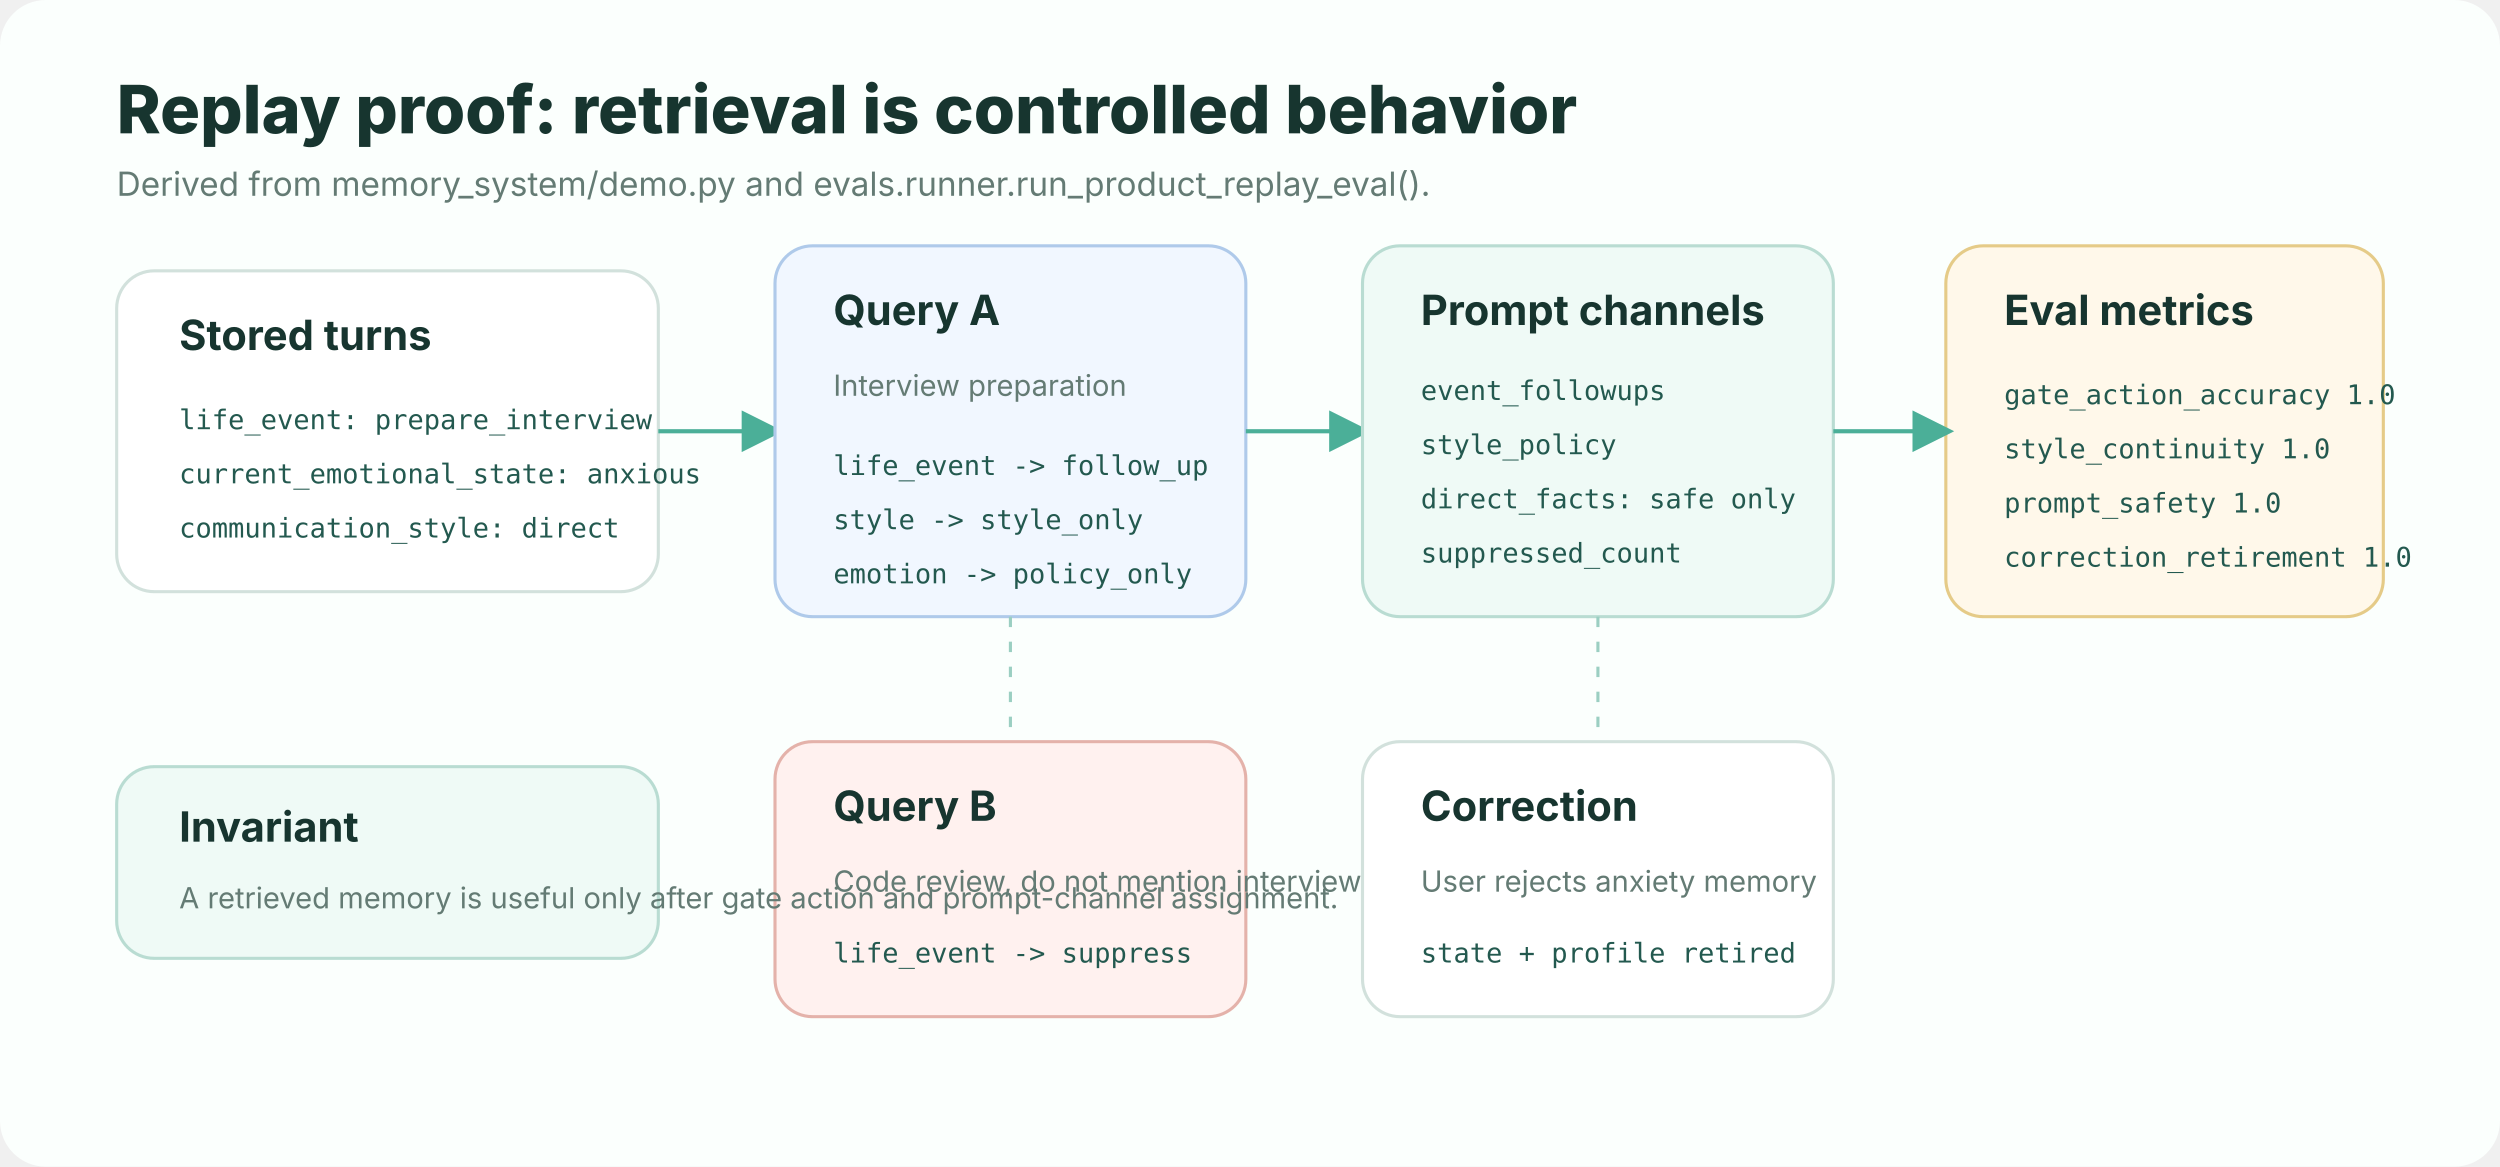
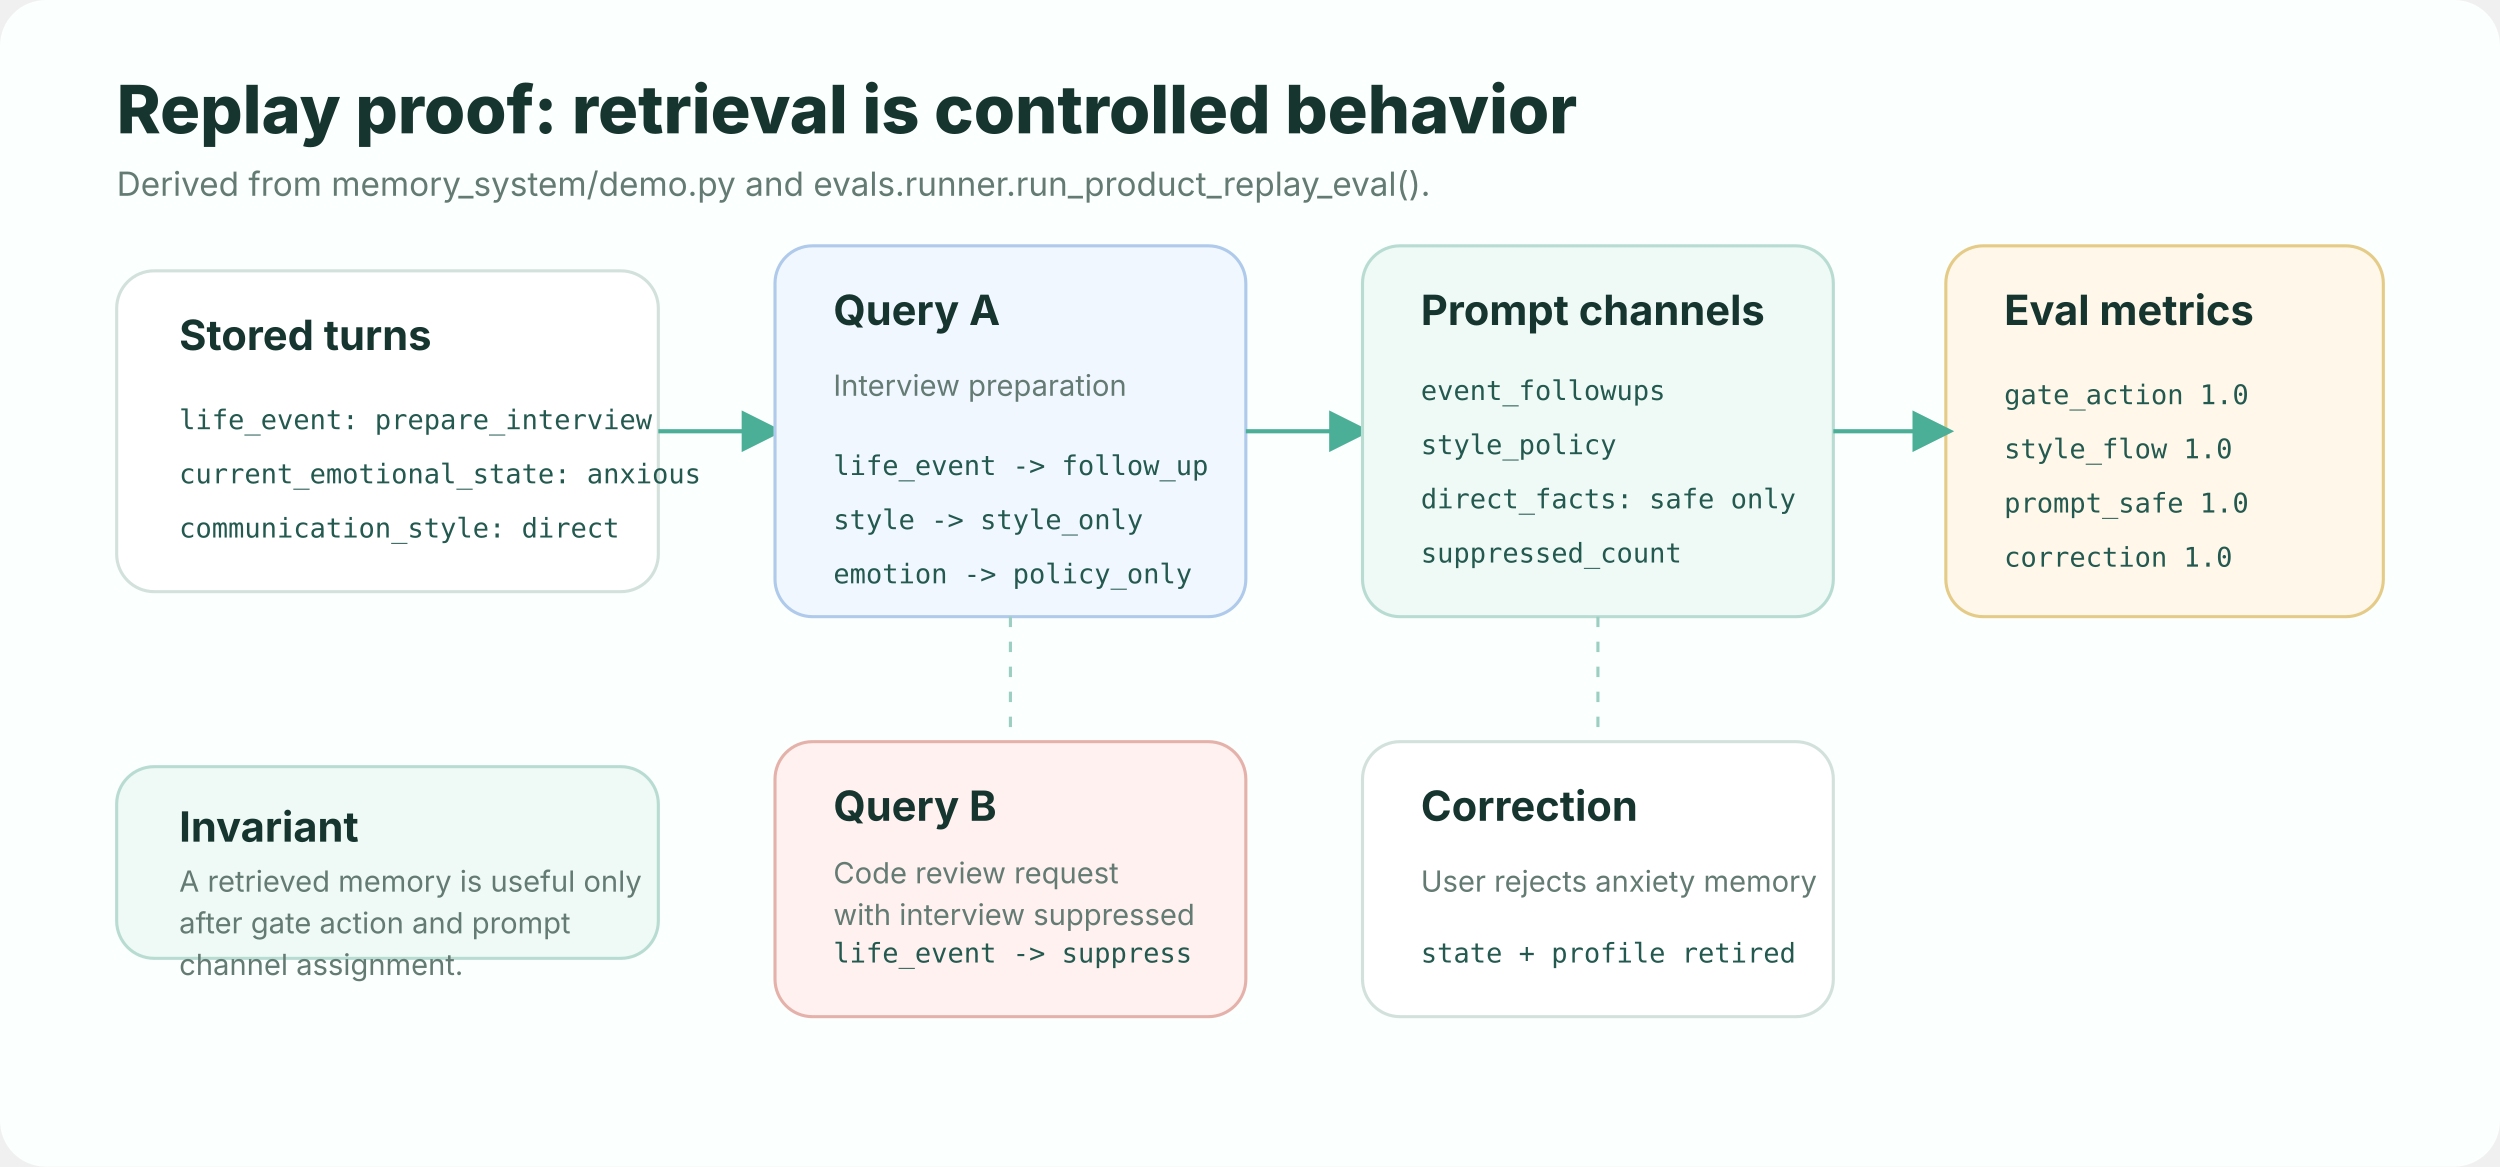
<svg xmlns="http://www.w3.org/2000/svg" width="1200" height="560" viewBox="0 0 1200 560" fill="none" role="img" aria-labelledby="title desc">
  <defs>
    <marker id="arrow" markerWidth="10" markerHeight="10" refX="8" refY="5" orient="auto">
      <path d="M0 0L10 5L0 10Z" fill="#4BAF98" />
    </marker>
    <style>
      .bg { fill: #fbfffd; }
      .panel { fill: #ffffff; stroke: #d2e1dc; stroke-width: 1.5; }
      .green { fill: #effaf6; stroke: #b9dcd2; stroke-width: 1.5; }
      .blue { fill: #f1f7ff; stroke: #afcaea; stroke-width: 1.5; }
      .gold { fill: #fff8ea; stroke: #e5cb88; stroke-width: 1.5; }
      .red { fill: #fff1ef; stroke: #e4b2aa; stroke-width: 1.5; }
      .text { fill: #17352f; font-family: Inter, ui-sans-serif, system-ui, -apple-system, BlinkMacSystemFont, "Segoe UI", sans-serif; }
      .muted { fill: #647b74; font-family: Inter, ui-sans-serif, system-ui, -apple-system, BlinkMacSystemFont, "Segoe UI", sans-serif; }
      .mono { fill: #23594f; font-family: "SFMono-Regular", Menlo, Consolas, ui-monospace, monospace; }
      .line { stroke: #4BAF98; stroke-width: 2; marker-end: url(#arrow); }
      .softline { stroke: #9bcfc2; stroke-width: 1.5; stroke-dasharray: 5 7; }
    </style>
  </defs>
  <rect width="1200" height="560" rx="22" class="bg" />
  <text x="56" y="64" class="text" font-size="32" font-weight="760">Replay proof: retrieval is controlled behavior</text>
  <text x="56" y="94" class="muted" font-size="16">Derived from memory_system/demo.py and evals.runner.run_product_replay_eval().</text>
  <rect x="56" y="130" width="260" height="154" rx="18" class="panel" />
  <text x="86" y="168" class="text" font-size="20" font-weight="720">Stored turns</text>
  <text x="86" y="206" class="mono" font-size="13">life_event: prepare_interview</text>
  <text x="86" y="232" class="mono" font-size="13">current_emotional_state: anxious</text>
  <text x="86" y="258" class="mono" font-size="13">communication_style: direct</text>
  <line x1="316" y1="207" x2="372" y2="207" class="line" />
  <rect x="372" y="118" width="226" height="178" rx="18" class="blue" />
  <text x="400" y="156" class="text" font-size="20" font-weight="720">Query A</text>
  <text x="400" y="190" class="muted" font-size="14">Interview preparation</text>
  <text x="400" y="228" class="mono" font-size="13">life_event -&gt; follow_up</text>
  <text x="400" y="254" class="mono" font-size="13">style -&gt; style_only</text>
  <text x="400" y="280" class="mono" font-size="13">emotion -&gt; policy_only</text>
  <line x1="598" y1="207" x2="654" y2="207" class="line" />
  <rect x="654" y="118" width="226" height="178" rx="18" class="green" />
  <text x="682" y="156" class="text" font-size="20" font-weight="720">Prompt channels</text>
  <text x="682" y="192" class="mono" font-size="13">event_followups</text>
  <text x="682" y="218" class="mono" font-size="13">style_policy</text>
  <text x="682" y="244" class="mono" font-size="13">direct_facts: safe only</text>
  <text x="682" y="270" class="mono" font-size="13">suppressed_count</text>
  <rect x="934" y="118" width="210" height="178" rx="18" class="gold" />
  <text x="962" y="156" class="text" font-size="20" font-weight="720">Eval metrics</text>
-   <text x="962" y="194" class="mono" font-size="13">gate_action_accuracy 1.0</text>
-   <text x="962" y="220" class="mono" font-size="13">style_continuity 1.0</text>
-   <text x="962" y="246" class="mono" font-size="13">prompt_safety 1.0</text>
-   <text x="962" y="272" class="mono" font-size="13">correction_retirement 1.0</text>
+   <text x="962" y="194" class="mono" font-size="13">gate_action 1.0</text>
+   <text x="962" y="220" class="mono" font-size="13">style_flow 1.0</text>
+   <text x="962" y="246" class="mono" font-size="13">prompt_safe 1.0</text>
+   <text x="962" y="272" class="mono" font-size="13">correction 1.0</text>
  <rect x="372" y="356" width="226" height="132" rx="18" class="red" />
  <text x="400" y="394" class="text" font-size="20" font-weight="720">Query B</text>
-   <text x="400" y="428" class="muted" font-size="14">Code review, do not mention interview</text>
+   <text x="400" y="424" class="muted" font-size="14">
+     <tspan x="400" dy="0">Code review request</tspan>
+     <tspan x="400" dy="20">with interview suppressed</tspan>
+   </text>
  <text x="400" y="462" class="mono" font-size="13">life_event -&gt; suppress</text>
  <rect x="654" y="356" width="226" height="132" rx="18" class="panel" />
  <text x="682" y="394" class="text" font-size="20" font-weight="720">Correction</text>
  <text x="682" y="428" class="muted" font-size="14">User rejects anxiety memory</text>
  <text x="682" y="462" class="mono" font-size="13">state + profile retired</text>
  <line x1="485" y1="296" x2="485" y2="356" class="softline" />
  <line x1="767" y1="296" x2="767" y2="356" class="softline" />
  <line x1="880" y1="207" x2="934" y2="207" class="line" />
  <rect x="56" y="368" width="260" height="92" rx="18" class="green" />
  <text x="86" y="404" class="text" font-size="20" font-weight="720">Invariant</text>
-   <text x="86" y="436" class="muted" font-size="14">A retrieved memory is useful only after gate action and prompt-channel assignment.</text>
+   <text x="86" y="428" class="muted" font-size="14">
+     <tspan x="86" dy="0">A retrieved memory is useful only</tspan>
+     <tspan x="86" dy="20">after gate action and prompt</tspan>
+     <tspan x="86" dy="20">channel assignment.</tspan>
+   </text>
</svg>
